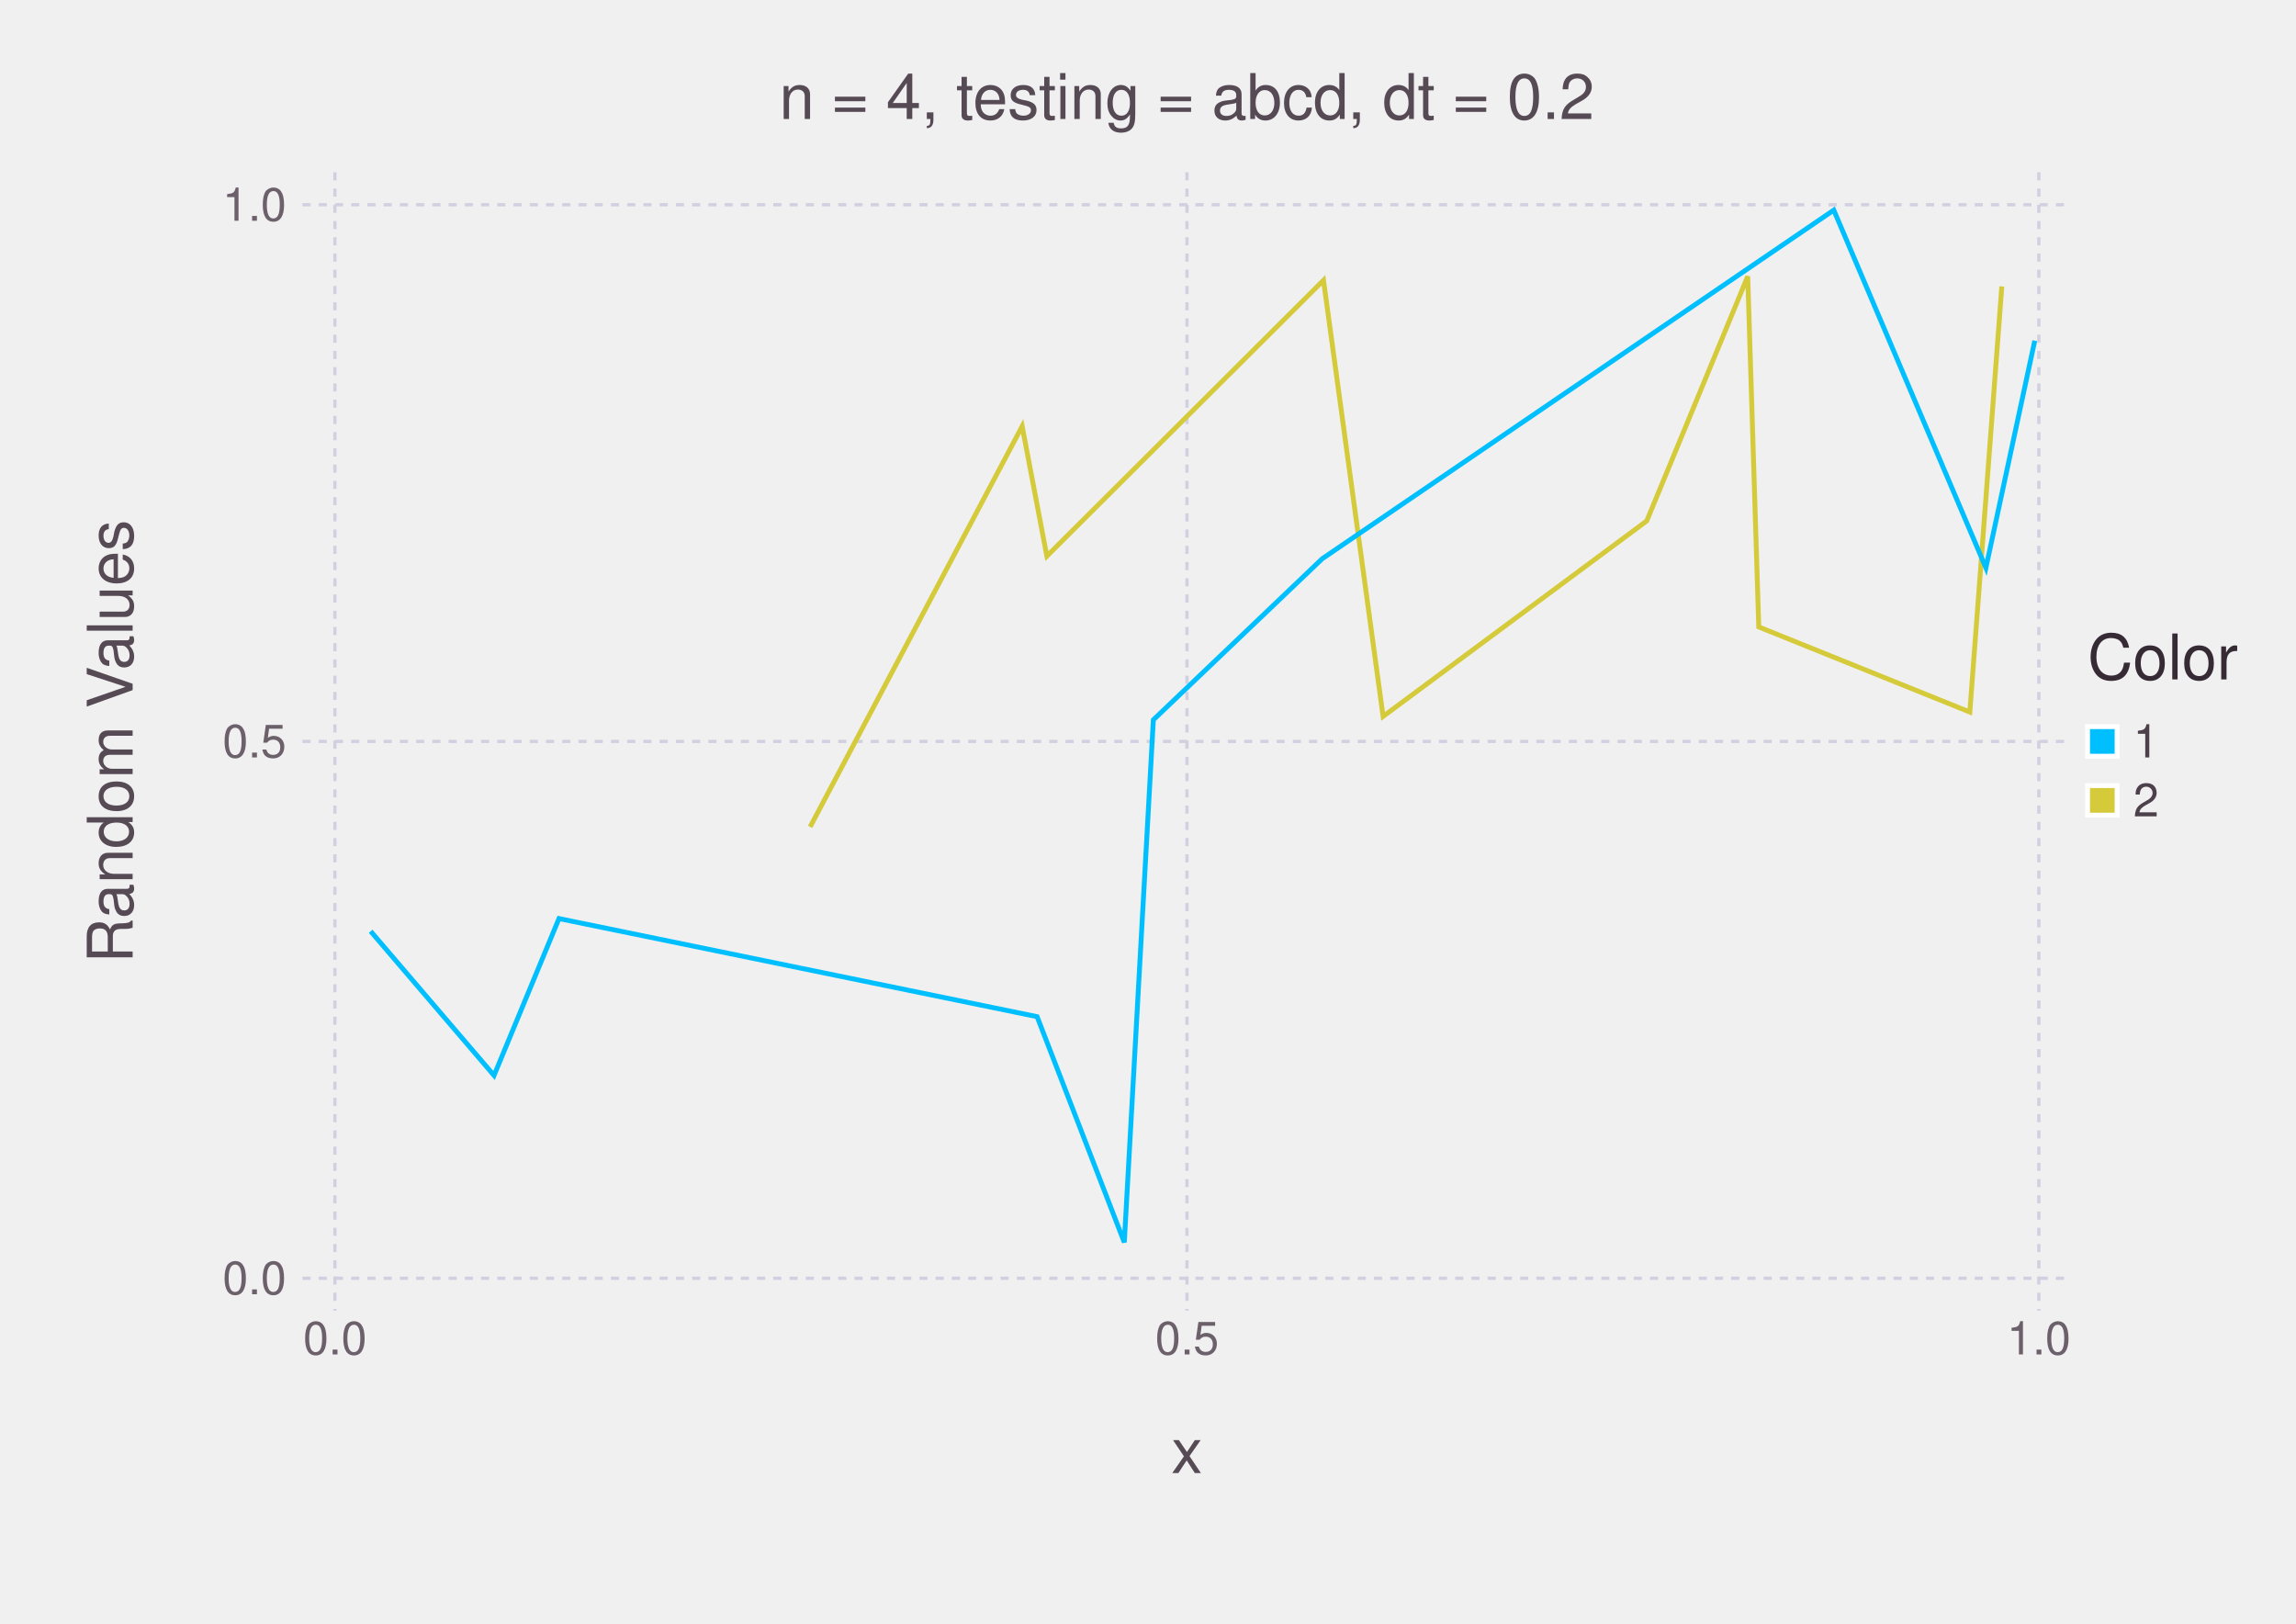
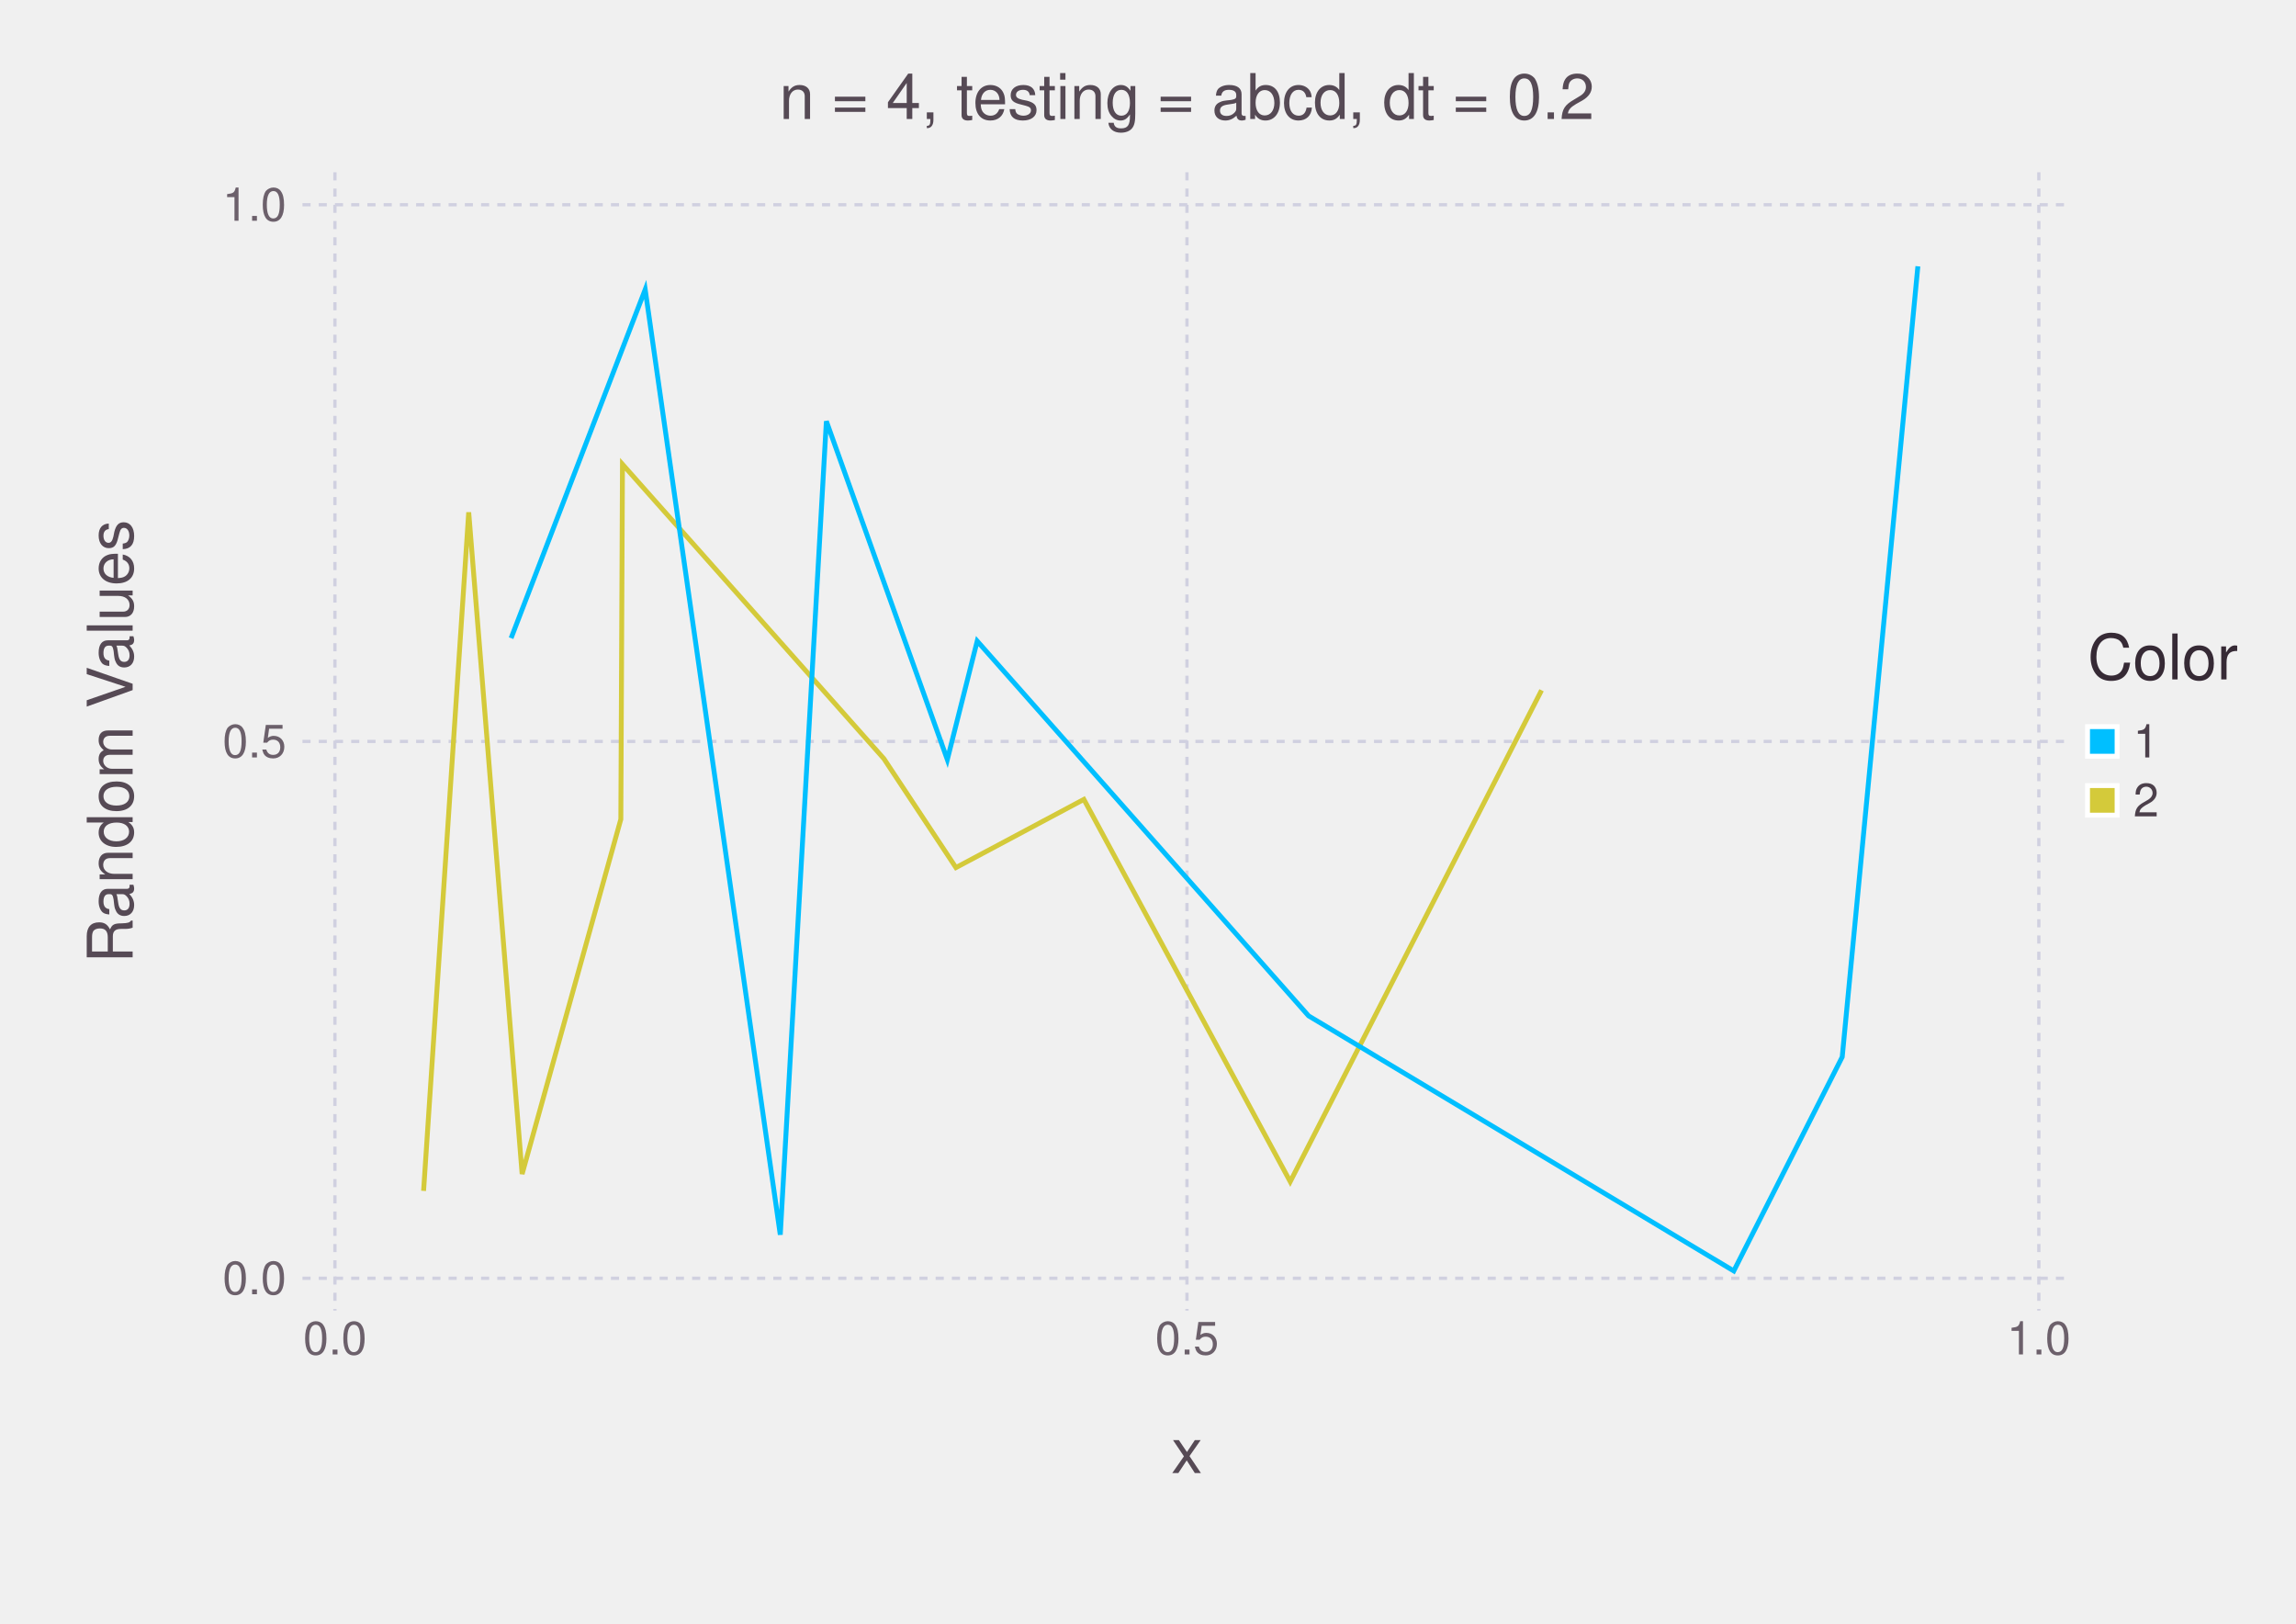
<svg xmlns="http://www.w3.org/2000/svg" version="1.2" width="141.42mm" height="100mm" viewBox="0 0 141.42 100" stroke="none" fill="#000000" stroke-width="0.3" font-size="3.88">
  <defs>
    <marker id="arrow" markerWidth="15" markerHeight="7" refX="5" refY="3.5" orient="auto" markerUnits="strokeWidth">
      <path d="M0,0 L15,3.5 L0,7 z" stroke="context-stroke" fill="context-stroke" />
    </marker>
  </defs>
  <g class="plotroot xscalable yscalable" id="img-3f17efdc-1">
    <g font-size="3.88" font-family="'PT Sans','Helvetica Neue','Helvetica',sans-serif" fill="#564A55" stroke="#000000" stroke-opacity="0.000" id="img-3f17efdc-2">
      <g transform="translate(73.11,88.39)">
        <g class="primitive">
          <text text-anchor="middle" dy="0.6em">x</text>
        </g>
      </g>
    </g>
    <g class="guide xlabels" font-size="2.82" font-family="'PT Sans Caption','Helvetica Neue','Helvetica',sans-serif" fill="#6C606B" id="img-3f17efdc-3">
      <g transform="translate(20.63,81.72)">
        <g class="primitive">
          <text text-anchor="middle" dy="0.6em">0.0</text>
        </g>
      </g>
      <g transform="translate(73.11,81.72)">
        <g class="primitive">
          <text text-anchor="middle" dy="0.6em">0.5</text>
        </g>
      </g>
      <g transform="translate(125.58,81.72)">
        <g class="primitive">
          <text text-anchor="middle" dy="0.6em">1.0</text>
        </g>
      </g>
    </g>
    <g class="guide colorkey" id="img-3f17efdc-4">
      <g fill="#4C404B" font-size="2.82" font-family="'PT Sans','Helvetica Neue','Helvetica',sans-serif" id="img-3f17efdc-5">
        <g transform="translate(131.4,45.66)" id="img-3f17efdc-6" class="color_1">
          <g class="primitive">
            <text dy="0.35em">1</text>
          </g>
        </g>
        <g transform="translate(131.4,49.29)" id="img-3f17efdc-7" class="color_2">
          <g class="primitive">
            <text dy="0.35em">2</text>
          </g>
        </g>
      </g>
      <g fill-opacity="1" id="img-3f17efdc-8">
        <g transform="translate(129.49,45.66)" id="img-3f17efdc-9" stroke="#FFFFFF" class="color_1" fill="#00BFFF">
          <path d="M-0.91,-0.91 L0.91,-0.91 0.91,0.91 -0.91,0.91  z" class="primitive" />
        </g>
        <g transform="translate(129.49,49.29)" id="img-3f17efdc-10" stroke="#FFFFFF" class="color_2" fill="#D4CA3A">
          <path d="M-0.91,-0.91 L0.91,-0.91 0.91,0.91 -0.91,0.91  z" class="primitive" />
        </g>
      </g>
      <g fill="#362A35" font-size="3.88" font-family="'PT Sans','Helvetica Neue','Helvetica',sans-serif" stroke="#000000" stroke-opacity="0.000" id="img-3f17efdc-11">
        <g transform="translate(128.58,41.84)" id="img-3f17efdc-12">
          <g class="primitive">
            <text dy="-0em">Color</text>
          </g>
        </g>
      </g>
    </g>
    <g clip-path="url(#img-3f17efdc-13)">
      <g id="img-3f17efdc-14">
        <g pointer-events="visible" stroke-width="0.3" fill="#000000" fill-opacity="0.000" stroke="#000000" stroke-opacity="0.000" class="guide background" id="img-3f17efdc-15">
          <g transform="translate(73.11,45.66)" id="img-3f17efdc-16">
            <path d="M-54.48,-35.05 L54.48,-35.05 54.48,35.05 -54.48,35.05  z" class="primitive" />
          </g>
        </g>
        <g class="guide ygridlines xfixed" stroke-dasharray="0.5,0.5" stroke-width="0.2" stroke="#D0D0E0" id="img-3f17efdc-17">
          <g transform="translate(73.11,78.72)" id="img-3f17efdc-18">
            <path fill="none" d="M-54.48,0 L54.48,0 " class="primitive" />
          </g>
          <g transform="translate(73.11,45.66)" id="img-3f17efdc-19">
            <path fill="none" d="M-54.48,0 L54.48,0 " class="primitive" />
          </g>
          <g transform="translate(73.11,12.61)" id="img-3f17efdc-20">
            <path fill="none" d="M-54.48,0 L54.48,0 " class="primitive" />
          </g>
        </g>
        <g class="guide xgridlines yfixed" stroke-dasharray="0.5,0.5" stroke-width="0.2" stroke="#D0D0E0" id="img-3f17efdc-21">
          <g transform="translate(20.63,45.66)" id="img-3f17efdc-22">
            <path fill="none" d="M0,-35.05 L0,35.05 " class="primitive" />
          </g>
          <g transform="translate(73.11,45.66)" id="img-3f17efdc-23">
            <path fill="none" d="M0,-35.05 L0,35.05 " class="primitive" />
          </g>
          <g transform="translate(125.58,45.66)" id="img-3f17efdc-24">
            <path fill="none" d="M0,-35.05 L0,35.05 " class="primitive" />
          </g>
        </g>
        <g class="plotpanel" id="img-3f17efdc-25">
          <g stroke-width="0.3" fill="#000000" fill-opacity="0.000" class="geometry" id="img-3f17efdc-26">
            <g class="color_2" stroke-dasharray="none" stroke="#D4CA3A" id="img-3f17efdc-27">
-               <g transform="translate(90.61,32.2)" id="img-3f17efdc-28">
-                 <path fill="none" d="M-40.71,18.72 L-27.65,-5.95 -26.13,2.05 -9.09,-14.94 -5.42,11.92 10.82,-0.12 17.04,-15.18 17.72,6.41 30.72,11.65 32.69,-14.56 " class="primitive" />
+               <g transform="translate(51.82,52.09)" id="img-3f17efdc-28">
+                 <path fill="none" d="M-25.73,21.25 L-22.95,-20.54 -19.66,20.21 -13.58,-1.64 -13.48,-23.5 2.62,-5.37 7.06,1.34 14.94,-2.86 27.65,20.68 43.13,-9.58 " class="primitive" />
              </g>
            </g>
          </g>
          <g stroke-width="0.3" fill="#000000" fill-opacity="0.000" class="geometry" id="img-3f17efdc-29">
            <g class="color_1" stroke-dasharray="none" stroke="#00BFFF" id="img-3f17efdc-30">
-               <g transform="translate(73.39,46.69)" id="img-3f17efdc-31">
-                 <path fill="none" d="M-50.56,10.66 L-42.96,19.54 -38.96,9.88 -9.51,15.92 -4.14,29.82 -2.35,-2.36 8.05,-12.28 39.56,-33.75 48.93,-11.72 51.94,-25.71 " class="primitive" />
+               <g transform="translate(70.77,46.77)" id="img-3f17efdc-31">
+                 <path fill="none" d="M-39.29,-7.47 L-31.03,-28.94 -22.71,29.27 -19.87,-20.83 -12.42,0.01 -10.58,-7.29 9.83,15.79 36.02,31.5 42.7,18.32 47.36,-30.37 " class="primitive" />
              </g>
            </g>
          </g>
        </g>
      </g>
    </g>
    <g class="guide ylabels" font-size="2.82" font-family="'PT Sans Caption','Helvetica Neue','Helvetica',sans-serif" fill="#6C606B" id="img-3f17efdc-32">
      <g transform="translate(17.63,78.72)" id="img-3f17efdc-33">
        <g class="primitive">
          <text text-anchor="end" dy="0.35em">0.0</text>
        </g>
      </g>
      <g transform="translate(17.63,45.66)" id="img-3f17efdc-34">
        <g class="primitive">
          <text text-anchor="end" dy="0.35em">0.5</text>
        </g>
      </g>
      <g transform="translate(17.63,12.61)" id="img-3f17efdc-35">
        <g class="primitive">
          <text text-anchor="end" dy="0.35em">1.0</text>
        </g>
      </g>
    </g>
    <g font-size="3.88" font-family="'PT Sans','Helvetica Neue','Helvetica',sans-serif" fill="#564A55" stroke="#000000" stroke-opacity="0.000" id="img-3f17efdc-36">
      <g transform="translate(8.81,43.66)" id="img-3f17efdc-37">
        <g class="primitive">
          <text text-anchor="middle" dy="0.35em" transform="rotate(-90,0, 2)">Random Values</text>
        </g>
      </g>
    </g>
    <g font-size="3.88" font-family="'PT Sans','Helvetica Neue','Helvetica',sans-serif" fill="#564A55" stroke="#000000" stroke-opacity="0.000" id="img-3f17efdc-38">
      <g transform="translate(73.11,5)" id="img-3f17efdc-39">
        <g class="primitive">
          <text text-anchor="middle" dy="0.6em">n = 4, testing = abcd, dt = 0.2</text>
        </g>
      </g>
    </g>
  </g>
  <defs>
    <clipPath id="img-3f17efdc-13">
      <path d="M18.63,10.61 L127.58,10.61 127.58,80.72 18.63,80.72 " />
    </clipPath>
  </defs>
</svg>
